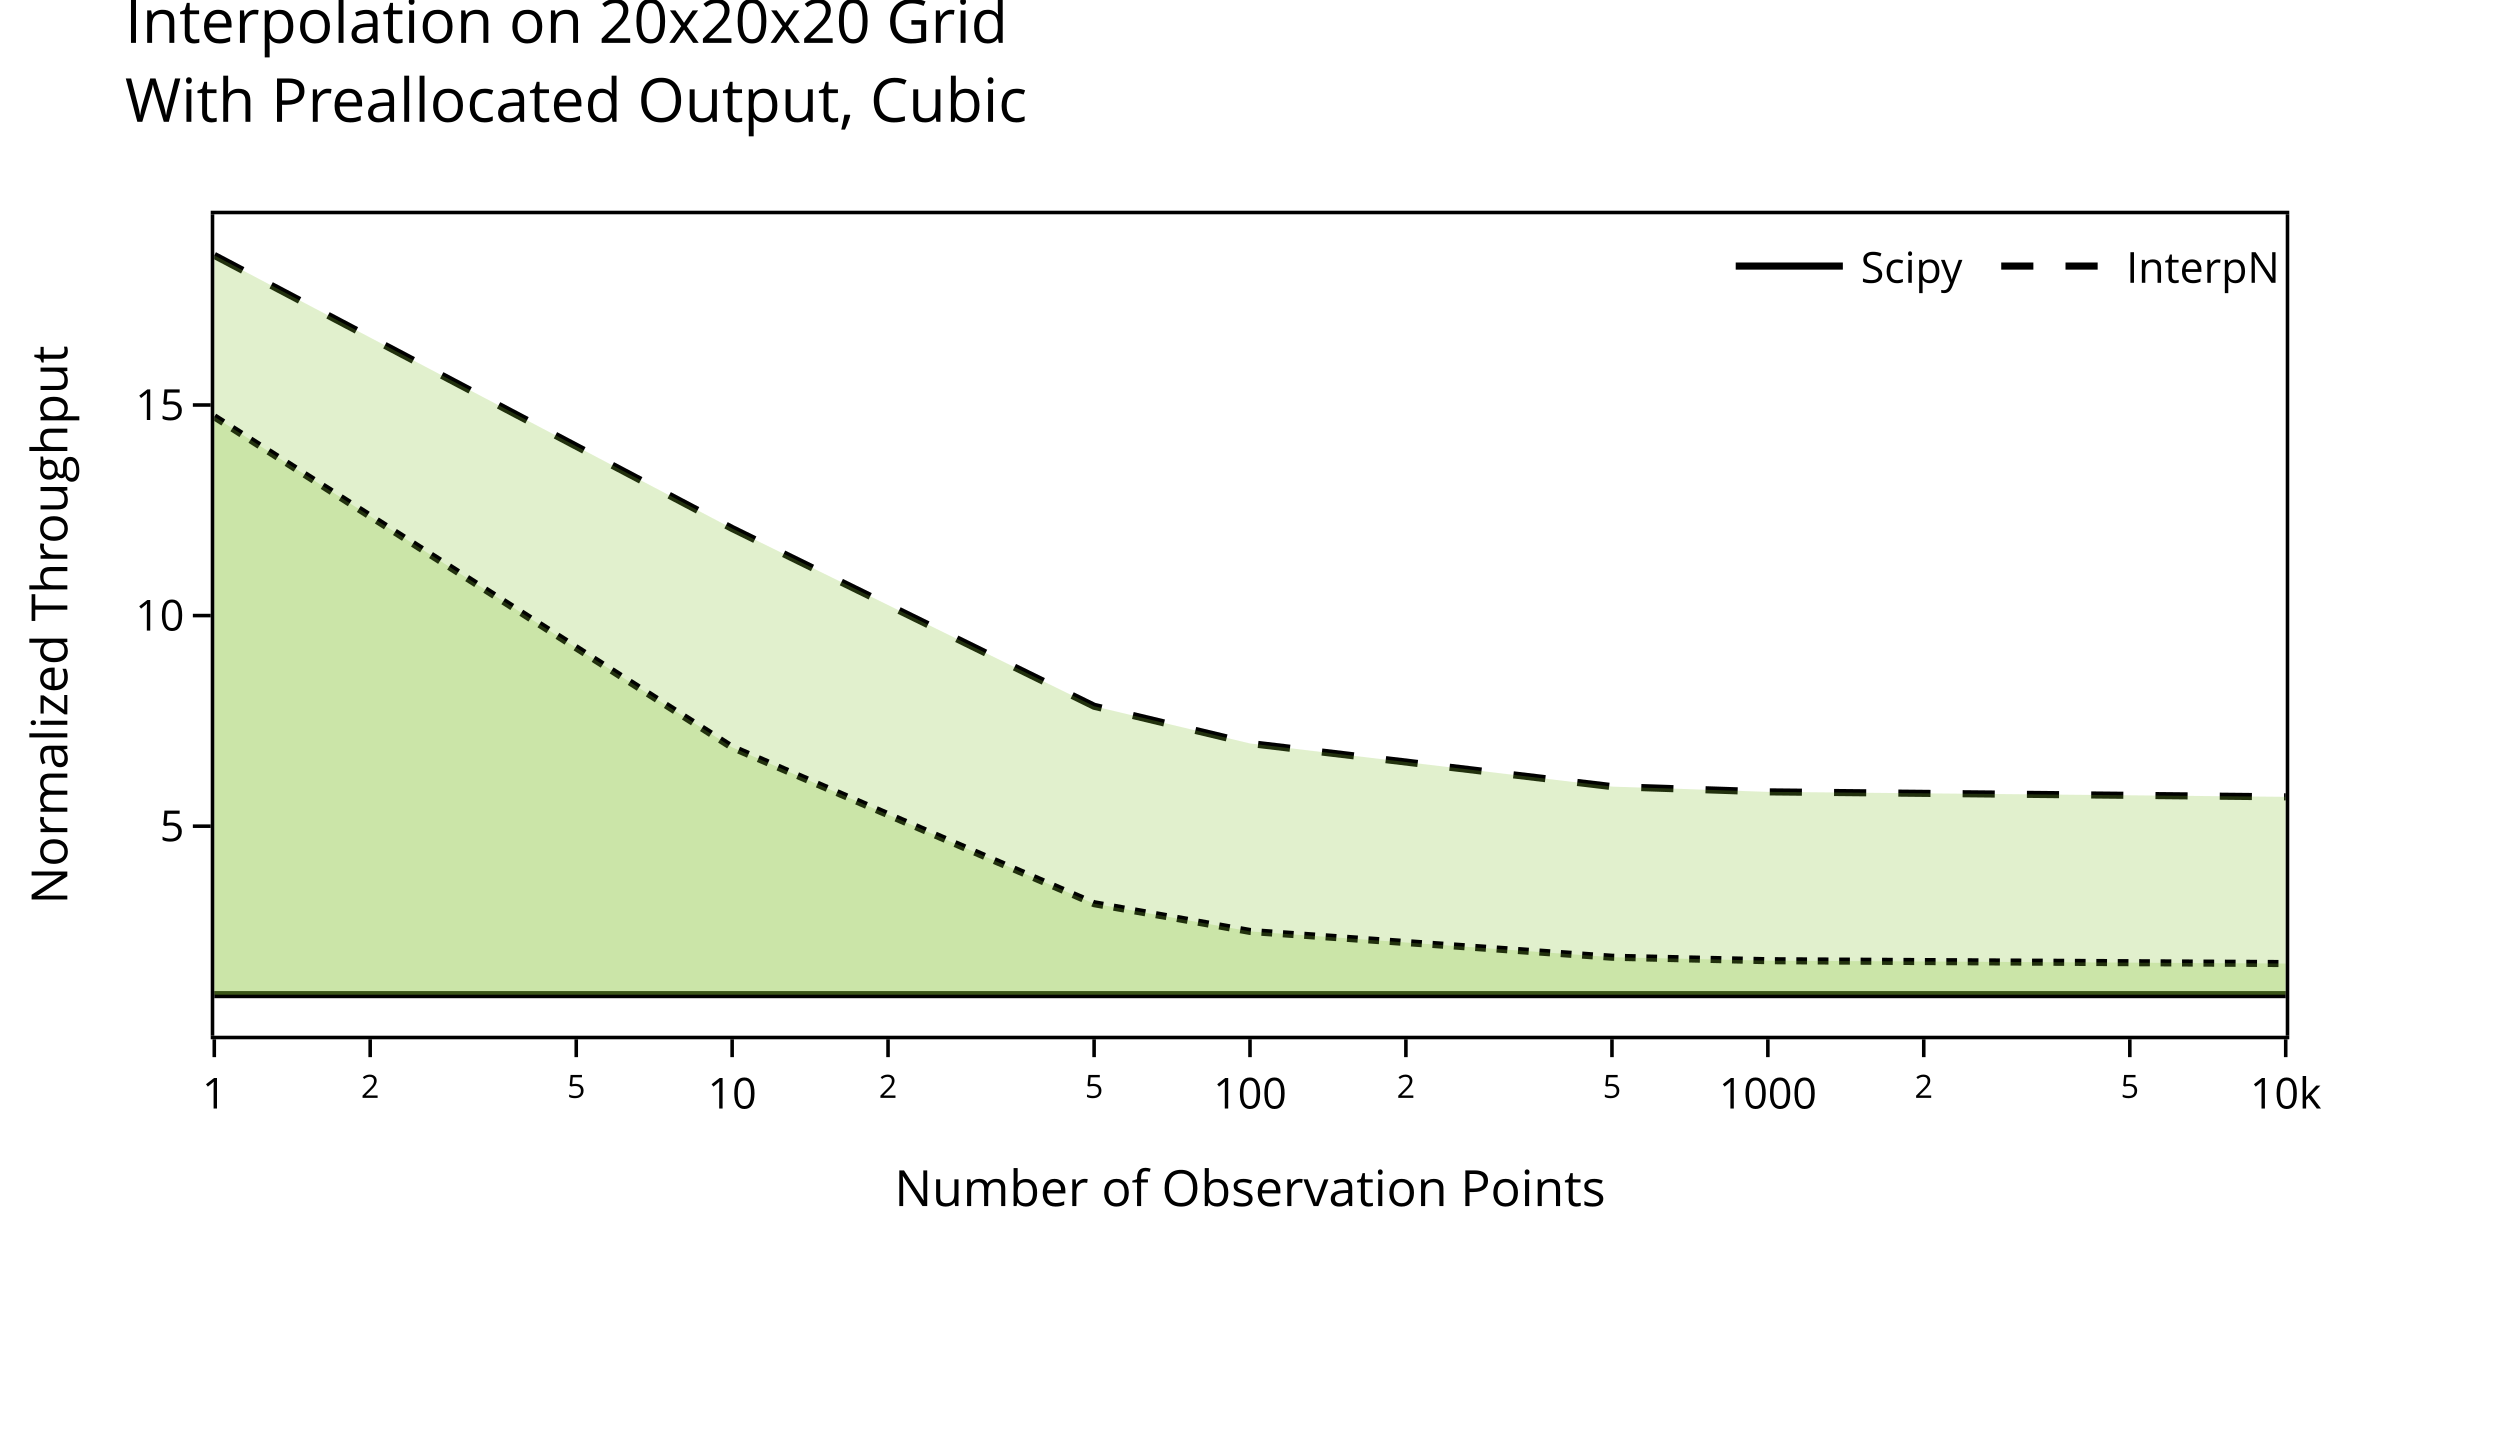
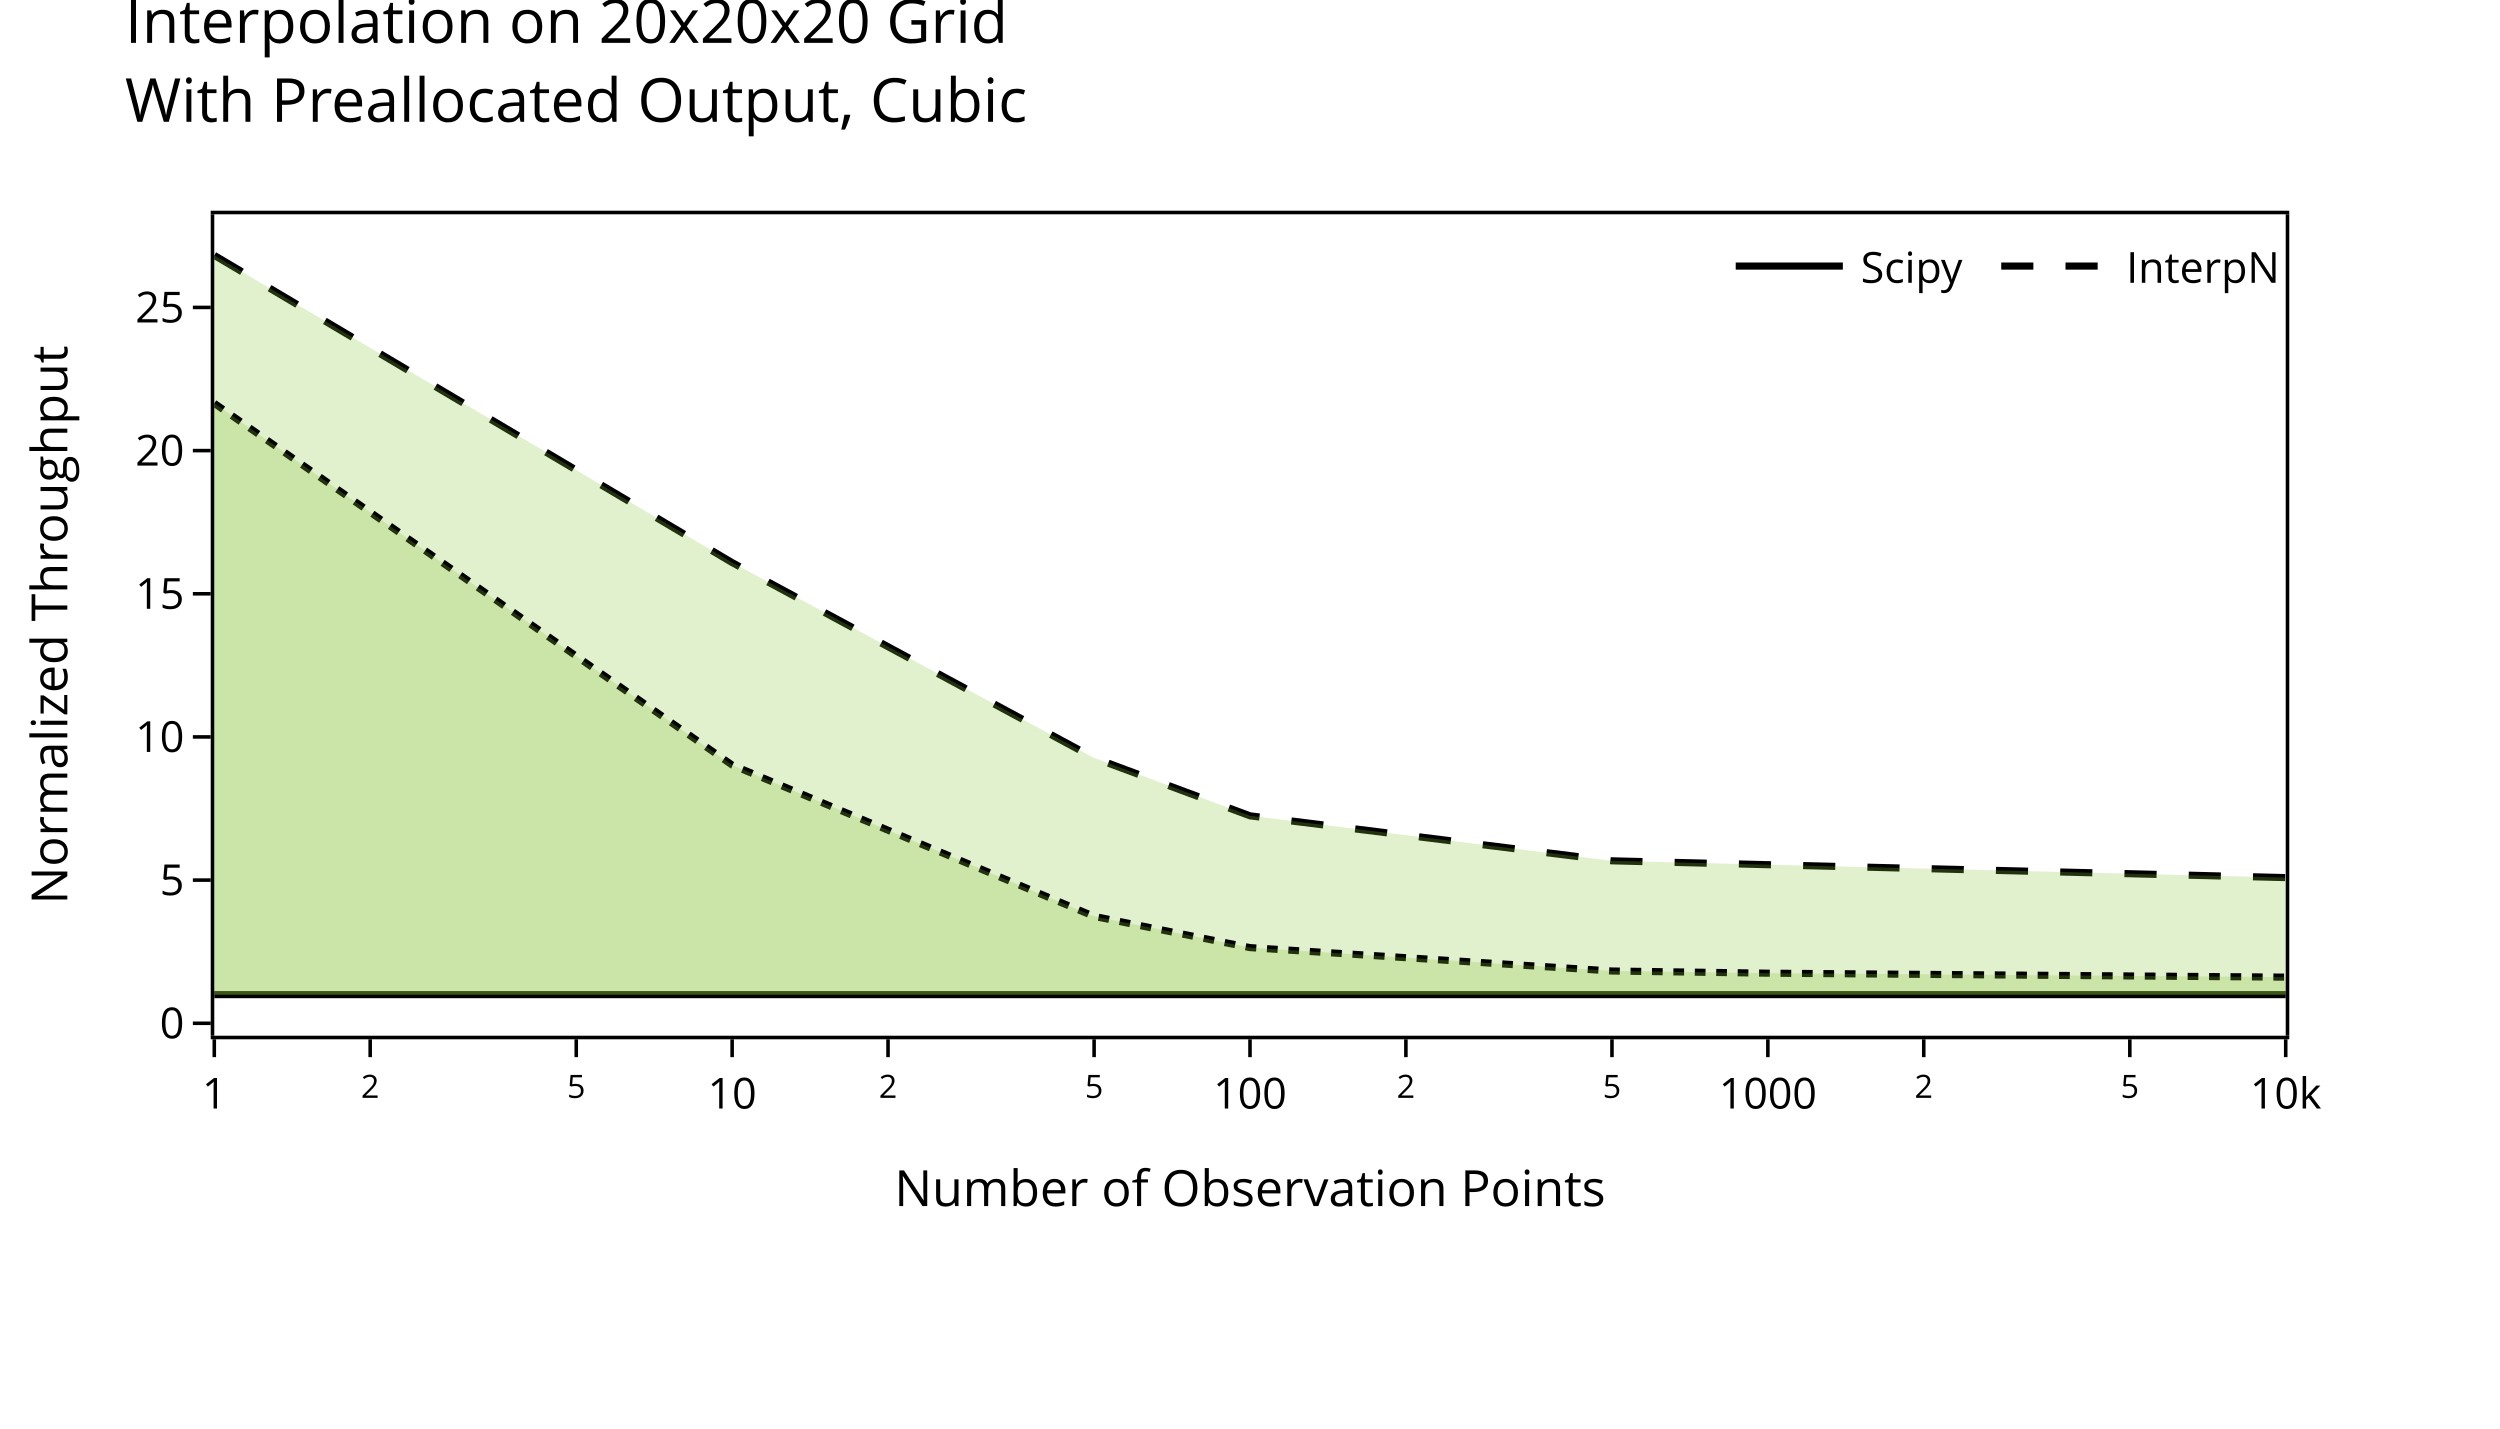
<svg xmlns="http://www.w3.org/2000/svg" class="main-svg" width="700" height="400" style="" viewBox="0 0 700 400">
  <rect x="0" y="0" width="700" height="400" style="fill: rgb(0, 0, 0); fill-opacity: 0;" />
-   <defs id="defs-0a8d90">
+   <defs id="defs-3ebbe2">
    <g class="clips">
-       <clipPath id="clip0a8d90xyplot" class="plotclip">
+       <clipPath id="clip3ebbe2xyplot" class="plotclip">
        <rect width="580" height="230" />
      </clipPath>
-       <clipPath class="axesclip" id="clip0a8d90x">
+       <clipPath class="axesclip" id="clip3ebbe2x">
        <rect x="60" y="0" width="580" height="400" />
      </clipPath>
-       <clipPath class="axesclip" id="clip0a8d90y">
+       <clipPath class="axesclip" id="clip3ebbe2y">
        <rect x="0" y="60" width="700" height="230" />
      </clipPath>
-       <clipPath class="axesclip" id="clip0a8d90xy">
+       <clipPath class="axesclip" id="clip3ebbe2xy">
        <rect x="60" y="60" width="580" height="230" />
      </clipPath>
    </g>
    <g class="gradients" />
    <g class="patterns" />
  </defs>
  <g class="bglayer">
    <rect class="bg" x="60" y="60" width="580" height="230" style="fill: rgb(0, 0, 0); fill-opacity: 0; stroke-width: 0;" />
  </g>
  <g class="layer-below">
    <g class="imagelayer" />
    <g class="shapelayer" />
  </g>
  <g class="cartesianlayer">
    <g class="subplot xy">
      <g class="layer-subplot">
        <g class="shapelayer" />
        <g class="imagelayer" />
      </g>
      <g class="minor-gridlayer">
        <g class="x" />
        <g class="y" />
      </g>
      <g class="gridlayer">
        <g class="x" />
        <g class="y" />
      </g>
      <g class="zerolinelayer" />
      <g class="layer-between">
        <g class="shapelayer" />
        <g class="imagelayer" />
      </g>
      <path class="xlines-below" />
      <path class="ylines-below" />
      <g class="overlines-below" />
      <g class="xaxislayer-below" />
      <g class="yaxislayer-below" />
      <g class="overaxes-below" />
      <g class="overplot">
-         <g class="xy" transform="translate(60,60)" clip-path="url(#clip0a8d90xyplot)">
+         <g class="xy" transform="translate(60,60)" clip-path="url(#clip3ebbe2xyplot)">
          <g class="scatterlayer mlayer">
-             <g class="trace scatter traceee4838" style="stroke-miterlimit: 2; opacity: 1;">
+             <g class="trace scatter tracea18b52" style="stroke-miterlimit: 2; opacity: 1;">
              <g class="fills" />
              <g class="errorbars" />
              <g class="lines">
                <path class="js-line" d="M0,218.5L580,218.5" style="vector-effect: none; fill: none; stroke: rgb(0, 0, 0); stroke-opacity: 1; stroke-width: 2px; opacity: 1;" />
              </g>
              <g class="points" />
              <g class="text" />
            </g>
-             <g class="trace scatter tracee137f3" style="stroke-miterlimit: 2; opacity: 1;">
+             <g class="trace scatter tracec6a259" style="stroke-miterlimit: 2; opacity: 1;">
              <g class="fills" />
              <g class="errorbars" />
              <g class="lines">
-                 <path class="js-line" d="M0,11.5L145,87.98L246.35,137.75L290,148.17L391.35,160.25L435,161.72L580,163.11" style="vector-effect: none; fill: none; stroke: rgb(0, 0, 0); stroke-opacity: 1; stroke-dasharray: 9px, 9px; stroke-width: 2px; opacity: 1;" />
-               </g>
-               <g class="points" />
-               <g class="text" />
-             </g>
-             <g class="trace scatter trace23f8b7" style="stroke-miterlimit: 2; opacity: 1;">
+                 <path class="js-line" d="M0,11.5L145,97.53L246.35,152.22L290,168.43L391.35,181.03L580,185.73" style="vector-effect: none; fill: none; stroke: rgb(0, 0, 0); stroke-opacity: 1; stroke-dasharray: 9px, 9px; stroke-width: 2px; opacity: 1;" />
+               </g>
+               <g class="points" />
+               <g class="text" />
+             </g>
+             <g class="trace scatter trace1dd2a8" style="stroke-miterlimit: 2; opacity: 1;">
              <g class="fills">
                <g>
-                   <path class="js-fill" d="M0,11.5L145,87.98L246.35,137.75L290,148.17L391.35,160.25L435,161.72L580,163.11L580,218.5L435,218.5L0,218.5Z" style="fill: rgb(139, 196, 59); fill-opacity: 0.25; stroke-width: 0;" />
+                   <path class="js-fill" d="M0,11.5L145,97.53L246.35,152.22L290,168.43L391.35,181.03L580,185.73L580,218.5L0,218.5Z" style="fill: rgb(139, 196, 59); fill-opacity: 0.25; stroke-width: 0;" />
                </g>
              </g>
              <g class="errorbars" />
              <g class="lines">
-                 <path class="js-line" d="M0,11.5L145,87.98L246.35,137.75L290,148.17L391.35,160.25L435,161.72L580,163.11L580,218.5L435,218.5L0,218.5" style="vector-effect: none; fill: none; stroke: rgb(0, 204, 150); stroke-opacity: 1; stroke-width: 0px; opacity: 1;" />
-               </g>
-               <g class="points" />
-               <g class="text" />
-             </g>
-             <g class="trace scatter tracec55ff4" style="stroke-miterlimit: 2; opacity: 1;">
+                 <path class="js-line" d="M0,11.5L145,97.53L246.35,152.22L290,168.43L391.35,181.03L580,185.73L580,218.5L0,218.5" style="vector-effect: none; fill: none; stroke: rgb(0, 204, 150); stroke-opacity: 1; stroke-width: 0px; opacity: 1;" />
+               </g>
+               <g class="points" />
+               <g class="text" />
+             </g>
+             <g class="trace scatter tracedcc61e" style="stroke-miterlimit: 2; opacity: 1;">
              <g class="fills" />
              <g class="errorbars" />
              <g class="lines">
-                 <path class="js-line" d="M0,56.69L145,149.26L246.35,193.03L290,200.8L391.35,208.02L435,208.99L580,209.79" style="vector-effect: none; fill: none; stroke: rgb(0, 0, 0); stroke-opacity: 1; stroke-dasharray: 3px, 3px; stroke-width: 2px; opacity: 1;" />
-               </g>
-               <g class="points" />
-               <g class="text" />
-             </g>
-             <g class="trace scatter tracec7a38f" style="stroke-miterlimit: 2; opacity: 1;">
+                 <path class="js-line" d="M0,52.93L145,154.21L246.35,196.59L290,205.33L391.35,211.88L435,212.49L580,213.6" style="vector-effect: none; fill: none; stroke: rgb(0, 0, 0); stroke-opacity: 1; stroke-dasharray: 3px, 3px; stroke-width: 2px; opacity: 1;" />
+               </g>
+               <g class="points" />
+               <g class="text" />
+             </g>
+             <g class="trace scatter trace2694f0" style="stroke-miterlimit: 2; opacity: 1;">
              <g class="fills">
                <g>
-                   <path class="js-fill" d="M0,56.69L145,149.26L246.35,193.03L290,200.8L391.35,208.02L435,208.99L580,209.79L580,218.5L435,218.5L0,218.5Z" style="fill: rgb(139, 196, 59); fill-opacity: 0.25; stroke-width: 0;" />
+                   <path class="js-fill" d="M0,52.93L145,154.21L246.35,196.59L290,205.33L391.35,211.88L435,212.49L580,213.6L580,218.5L435,218.5L0,218.5Z" style="fill: rgb(139, 196, 59); fill-opacity: 0.25; stroke-width: 0;" />
                </g>
              </g>
              <g class="errorbars" />
              <g class="lines">
-                 <path class="js-line" d="M0,56.69L145,149.26L246.35,193.03L290,200.8L391.35,208.02L435,208.99L580,209.79L580,218.5L435,218.5L0,218.5" style="vector-effect: none; fill: none; stroke: rgb(255, 161, 90); stroke-opacity: 1; stroke-width: 0px; opacity: 1;" />
+                 <path class="js-line" d="M0,52.93L145,154.21L246.35,196.59L290,205.33L391.35,211.88L435,212.49L580,213.6L580,218.5L435,218.5L0,218.5" style="vector-effect: none; fill: none; stroke: rgb(255, 161, 90); stroke-opacity: 1; stroke-width: 0px; opacity: 1;" />
              </g>
              <g class="points" />
              <g class="text" />
            </g>
          </g>
        </g>
      </g>
      <path class="xlines-above crisp" d="M59,290.5H641M59,59.5H641" style="fill: none; stroke-width: 1px; stroke: rgb(0, 0, 0); stroke-opacity: 1;" />
      <path class="ylines-above crisp" d="M59.5,60V290M640.5,60V290" style="fill: none; stroke-width: 1px; stroke: rgb(0, 0, 0); stroke-opacity: 1;" />
      <g class="overlines-above" />
      <g class="xaxislayer-above">
        <path class="xtick ticks crisp" d="M0,291v5" transform="translate(60,0)" style="stroke: rgb(0, 0, 0); stroke-opacity: 1; stroke-width: 1px;" />
        <path class="xtick ticks crisp" d="M0,291v5" transform="translate(103.65,0)" style="stroke: rgb(0, 0, 0); stroke-opacity: 1; stroke-width: 1px;" />
        <path class="xtick ticks crisp" d="M0,291v5" transform="translate(161.35,0)" style="stroke: rgb(0, 0, 0); stroke-opacity: 1; stroke-width: 1px;" />
        <path class="xtick ticks crisp" d="M0,291v5" transform="translate(205,0)" style="stroke: rgb(0, 0, 0); stroke-opacity: 1; stroke-width: 1px;" />
        <path class="xtick ticks crisp" d="M0,291v5" transform="translate(248.65,0)" style="stroke: rgb(0, 0, 0); stroke-opacity: 1; stroke-width: 1px;" />
        <path class="xtick ticks crisp" d="M0,291v5" transform="translate(306.35,0)" style="stroke: rgb(0, 0, 0); stroke-opacity: 1; stroke-width: 1px;" />
        <path class="xtick ticks crisp" d="M0,291v5" transform="translate(350,0)" style="stroke: rgb(0, 0, 0); stroke-opacity: 1; stroke-width: 1px;" />
        <path class="xtick ticks crisp" d="M0,291v5" transform="translate(393.65,0)" style="stroke: rgb(0, 0, 0); stroke-opacity: 1; stroke-width: 1px;" />
        <path class="xtick ticks crisp" d="M0,291v5" transform="translate(451.35,0)" style="stroke: rgb(0, 0, 0); stroke-opacity: 1; stroke-width: 1px;" />
        <path class="xtick ticks crisp" d="M0,291v5" transform="translate(495,0)" style="stroke: rgb(0, 0, 0); stroke-opacity: 1; stroke-width: 1px;" />
        <path class="xtick ticks crisp" d="M0,291v5" transform="translate(538.65,0)" style="stroke: rgb(0, 0, 0); stroke-opacity: 1; stroke-width: 1px;" />
        <path class="xtick ticks crisp" d="M0,291v5" transform="translate(596.35,0)" style="stroke: rgb(0, 0, 0); stroke-opacity: 1; stroke-width: 1px;" />
        <path class="xtick ticks crisp" d="M0,291v5" transform="translate(640,0)" style="stroke: rgb(0, 0, 0); stroke-opacity: 1; stroke-width: 1px;" />
        <g class="xtick">
          <text text-anchor="middle" x="0" y="310.4" transform="translate(60,0)" style="font-family: 'Open Sans', verdana, arial, sans-serif; font-size: 12px; fill: rgb(0, 0, 0); fill-opacity: 1; white-space: pre; opacity: 1;">1</text>
        </g>
        <g class="xtick">
          <text text-anchor="middle" x="0" y="307.4" style="font-family: 'Open Sans', verdana, arial, sans-serif; font-size: 9px; fill: rgb(0, 0, 0); fill-opacity: 1; white-space: pre; opacity: 1;" transform="translate(103.65,0)">2</text>
        </g>
        <g class="xtick">
          <text text-anchor="middle" x="0" y="307.4" style="font-family: 'Open Sans', verdana, arial, sans-serif; font-size: 9px; fill: rgb(0, 0, 0); fill-opacity: 1; white-space: pre; opacity: 1;" transform="translate(161.35,0)">5</text>
        </g>
        <g class="xtick">
          <text text-anchor="middle" x="0" y="310.4" style="font-family: 'Open Sans', verdana, arial, sans-serif; font-size: 12px; fill: rgb(0, 0, 0); fill-opacity: 1; white-space: pre; opacity: 1;" transform="translate(205,0)">10</text>
        </g>
        <g class="xtick">
          <text text-anchor="middle" x="0" y="307.4" style="font-family: 'Open Sans', verdana, arial, sans-serif; font-size: 9px; fill: rgb(0, 0, 0); fill-opacity: 1; white-space: pre; opacity: 1;" transform="translate(248.65,0)">2</text>
        </g>
        <g class="xtick">
          <text text-anchor="middle" x="0" y="307.4" style="font-family: 'Open Sans', verdana, arial, sans-serif; font-size: 9px; fill: rgb(0, 0, 0); fill-opacity: 1; white-space: pre; opacity: 1;" transform="translate(306.35,0)">5</text>
        </g>
        <g class="xtick">
          <text text-anchor="middle" x="0" y="310.4" style="font-family: 'Open Sans', verdana, arial, sans-serif; font-size: 12px; fill: rgb(0, 0, 0); fill-opacity: 1; white-space: pre; opacity: 1;" transform="translate(350,0)">100</text>
        </g>
        <g class="xtick">
          <text text-anchor="middle" x="0" y="307.4" style="font-family: 'Open Sans', verdana, arial, sans-serif; font-size: 9px; fill: rgb(0, 0, 0); fill-opacity: 1; white-space: pre; opacity: 1;" transform="translate(393.65,0)">2</text>
        </g>
        <g class="xtick">
          <text text-anchor="middle" x="0" y="307.4" style="font-family: 'Open Sans', verdana, arial, sans-serif; font-size: 9px; fill: rgb(0, 0, 0); fill-opacity: 1; white-space: pre; opacity: 1;" transform="translate(451.35,0)">5</text>
        </g>
        <g class="xtick">
          <text text-anchor="middle" x="0" y="310.4" style="font-family: 'Open Sans', verdana, arial, sans-serif; font-size: 12px; fill: rgb(0, 0, 0); fill-opacity: 1; white-space: pre; opacity: 1;" transform="translate(495,0)">1000</text>
        </g>
        <g class="xtick">
          <text text-anchor="middle" x="0" y="307.4" style="font-family: 'Open Sans', verdana, arial, sans-serif; font-size: 9px; fill: rgb(0, 0, 0); fill-opacity: 1; white-space: pre; opacity: 1;" transform="translate(538.65,0)">2</text>
        </g>
        <g class="xtick">
          <text text-anchor="middle" x="0" y="307.4" style="font-family: 'Open Sans', verdana, arial, sans-serif; font-size: 9px; fill: rgb(0, 0, 0); fill-opacity: 1; white-space: pre; opacity: 1;" transform="translate(596.35,0)">5</text>
        </g>
        <g class="xtick">
          <text text-anchor="middle" x="0" y="310.4" style="font-family: 'Open Sans', verdana, arial, sans-serif; font-size: 12px; fill: rgb(0, 0, 0); fill-opacity: 1; white-space: pre; opacity: 1;" transform="translate(640,0)">10k</text>
        </g>
      </g>
      <g class="yaxislayer-above">
-         <path class="ytick ticks crisp" d="M59,0h-5" transform="translate(0,231.33)" style="stroke: rgb(0, 0, 0); stroke-opacity: 1; stroke-width: 1px;" />
-         <path class="ytick ticks crisp" d="M59,0h-5" transform="translate(0,172.36)" style="stroke: rgb(0, 0, 0); stroke-opacity: 1; stroke-width: 1px;" />
-         <path class="ytick ticks crisp" d="M59,0h-5" transform="translate(0,113.4)" style="stroke: rgb(0, 0, 0); stroke-opacity: 1; stroke-width: 1px;" />
-         <g class="ytick">
-           <text text-anchor="end" x="51.6" y="4.2" transform="translate(0,231.33)" style="font-family: 'Open Sans', verdana, arial, sans-serif; font-size: 12px; fill: rgb(0, 0, 0); fill-opacity: 1; white-space: pre; opacity: 1;">5</text>
-         </g>
-         <g class="ytick">
-           <text text-anchor="end" x="51.6" y="4.2" style="font-family: 'Open Sans', verdana, arial, sans-serif; font-size: 12px; fill: rgb(0, 0, 0); fill-opacity: 1; white-space: pre; opacity: 1;" transform="translate(0,172.36)">10</text>
-         </g>
-         <g class="ytick">
-           <text text-anchor="end" x="51.6" y="4.2" style="font-family: 'Open Sans', verdana, arial, sans-serif; font-size: 12px; fill: rgb(0, 0, 0); fill-opacity: 1; white-space: pre; opacity: 1;" transform="translate(0,113.4)">15</text>
+         <path class="ytick ticks crisp" d="M59,0h-5" transform="translate(0,286.52)" style="stroke: rgb(0, 0, 0); stroke-opacity: 1; stroke-width: 1px;" />
+         <path class="ytick ticks crisp" d="M59,0h-5" transform="translate(0,246.43)" style="stroke: rgb(0, 0, 0); stroke-opacity: 1; stroke-width: 1px;" />
+         <path class="ytick ticks crisp" d="M59,0h-5" transform="translate(0,206.34)" style="stroke: rgb(0, 0, 0); stroke-opacity: 1; stroke-width: 1px;" />
+         <path class="ytick ticks crisp" d="M59,0h-5" transform="translate(0,166.26)" style="stroke: rgb(0, 0, 0); stroke-opacity: 1; stroke-width: 1px;" />
+         <path class="ytick ticks crisp" d="M59,0h-5" transform="translate(0,126.17)" style="stroke: rgb(0, 0, 0); stroke-opacity: 1; stroke-width: 1px;" />
+         <path class="ytick ticks crisp" d="M59,0h-5" transform="translate(0,86.08)" style="stroke: rgb(0, 0, 0); stroke-opacity: 1; stroke-width: 1px;" />
+         <g class="ytick">
+           <text text-anchor="end" x="51.6" y="4.2" transform="translate(0,286.52)" style="font-family: 'Open Sans', verdana, arial, sans-serif; font-size: 12px; fill: rgb(0, 0, 0); fill-opacity: 1; white-space: pre; opacity: 1;">0</text>
+         </g>
+         <g class="ytick">
+           <text text-anchor="end" x="51.6" y="4.2" style="font-family: 'Open Sans', verdana, arial, sans-serif; font-size: 12px; fill: rgb(0, 0, 0); fill-opacity: 1; white-space: pre; opacity: 1;" transform="translate(0,246.43)">5</text>
+         </g>
+         <g class="ytick">
+           <text text-anchor="end" x="51.6" y="4.2" style="font-family: 'Open Sans', verdana, arial, sans-serif; font-size: 12px; fill: rgb(0, 0, 0); fill-opacity: 1; white-space: pre; opacity: 1;" transform="translate(0,206.34)">10</text>
+         </g>
+         <g class="ytick">
+           <text text-anchor="end" x="51.6" y="4.2" style="font-family: 'Open Sans', verdana, arial, sans-serif; font-size: 12px; fill: rgb(0, 0, 0); fill-opacity: 1; white-space: pre; opacity: 1;" transform="translate(0,166.26)">15</text>
+         </g>
+         <g class="ytick">
+           <text text-anchor="end" x="51.6" y="4.2" style="font-family: 'Open Sans', verdana, arial, sans-serif; font-size: 12px; fill: rgb(0, 0, 0); fill-opacity: 1; white-space: pre; opacity: 1;" transform="translate(0,126.17)">20</text>
+         </g>
+         <g class="ytick">
+           <text text-anchor="end" x="51.6" y="4.2" style="font-family: 'Open Sans', verdana, arial, sans-serif; font-size: 12px; fill: rgb(0, 0, 0); fill-opacity: 1; white-space: pre; opacity: 1;" transform="translate(0,86.08)">25</text>
        </g>
      </g>
      <g class="overaxes-above" />
    </g>
  </g>
  <g class="polarlayer" />
  <g class="smithlayer" />
  <g class="ternarylayer" />
  <g class="geolayer" />
  <g class="funnelarealayer" />
  <g class="pielayer" />
  <g class="iciclelayer" />
  <g class="treemaplayer" />
  <g class="sunburstlayer" />
  <g class="glimages" />
-   <defs id="topdefs-0a8d90">
+   <defs id="topdefs-3ebbe2">
    <g class="clips" />
-     <clipPath id="legend0a8d90">
+     <clipPath id="legend3ebbe2">
      <rect width="159" height="29" x="0" y="0" />
    </clipPath>
  </defs>
  <g class="layer-above">
    <g class="imagelayer" />
    <g class="shapelayer" />
  </g>
  <g class="infolayer">
    <g class="legend" pointer-events="all" transform="translate(481,60)">
      <rect class="bg" shape-rendering="crispEdges" width="159" height="29" x="0" y="0" style="stroke: rgb(68, 68, 68); stroke-opacity: 1; fill: rgb(0, 0, 0); fill-opacity: 0; stroke-width: 0px;" />
-       <g class="scrollbox" transform="" clip-path="url(#legend0a8d90)">
+       <g class="scrollbox" transform="" clip-path="url(#legend3ebbe2)">
        <g class="groups">
          <g class="traces" transform="translate(0,14.5)" style="opacity: 1;">
            <text class="legendtext" text-anchor="start" x="40" y="4.68" style="font-family: 'Open Sans', verdana, arial, sans-serif; font-size: 12px; fill: rgb(0, 0, 0); fill-opacity: 1; white-space: pre;">Scipy</text>
            <g class="layers" style="opacity: 1;">
              <g class="legendfill" />
              <g class="legendlines">
                <path class="js-line" d="M5,0h30" style="fill: none; stroke: rgb(0, 0, 0); stroke-opacity: 1; stroke-width: 2px;" />
              </g>
              <g class="legendsymbols">
                <g class="legendpoints" />
              </g>
            </g>
            <rect class="legendtoggle" x="0" y="-9.5" width="71.844" height="19" style="fill: rgb(0, 0, 0); fill-opacity: 0;" />
          </g>
          <g class="traces" transform="translate(74.34375,14.5)" style="opacity: 1;">
            <text class="legendtext" text-anchor="start" x="40" y="4.68" style="font-family: 'Open Sans', verdana, arial, sans-serif; font-size: 12px; fill: rgb(0, 0, 0); fill-opacity: 1; white-space: pre;">InterpN</text>
            <g class="layers" style="opacity: 1;">
              <g class="legendfill" />
              <g class="legendlines">
                <path class="js-line" d="M5,0h30" style="fill: none; stroke: rgb(0, 0, 0); stroke-opacity: 1; stroke-dasharray: 9px, 9px; stroke-width: 2px;" />
              </g>
              <g class="legendsymbols">
                <g class="legendpoints" />
              </g>
            </g>
            <rect class="legendtoggle" x="0" y="-9.5" width="81.859" height="19" style="fill: rgb(0, 0, 0); fill-opacity: 0;" />
          </g>
        </g>
      </g>
      <rect class="scrollbar" rx="20" ry="3" width="0" height="0" x="0" y="0" style="fill: rgb(128, 139, 164); fill-opacity: 1;" />
    </g>
    <g class="g-gtitle">
      <text class="gtitle" x="35" y="12" text-anchor="start" dy="0.7em" style="opacity: 1; font-family: 'Open Sans', verdana, arial, sans-serif; font-size: 17px; fill: rgb(0, 0, 0); fill-opacity: 1; white-space: pre;">
        <tspan class="line" dy="0em" x="35" y="12">Interpolation on 20x20x20 Grid</tspan>
        <tspan class="line" dy="1.3em" x="35" y="12">With Preallocated Output, Cubic</tspan>
      </text>
    </g>
    <g class="g-xtitle">
      <text class="xtitle" x="350" y="337.706" text-anchor="middle" style="opacity: 1; font-family: 'Open Sans', verdana, arial, sans-serif; font-size: 14px; fill: rgb(0, 0, 0); fill-opacity: 1; white-space: pre;">Number of Observation Points</text>
    </g>
    <g class="g-ytitle">
      <text class="ytitle" transform="rotate(-90,18.85,175)" x="18.85" y="175" text-anchor="middle" style="opacity: 1; font-family: 'Open Sans', verdana, arial, sans-serif; font-size: 14px; fill: rgb(0, 0, 0); fill-opacity: 1; white-space: pre;">Normalized Throughput</text>
    </g>
  </g>
</svg>
